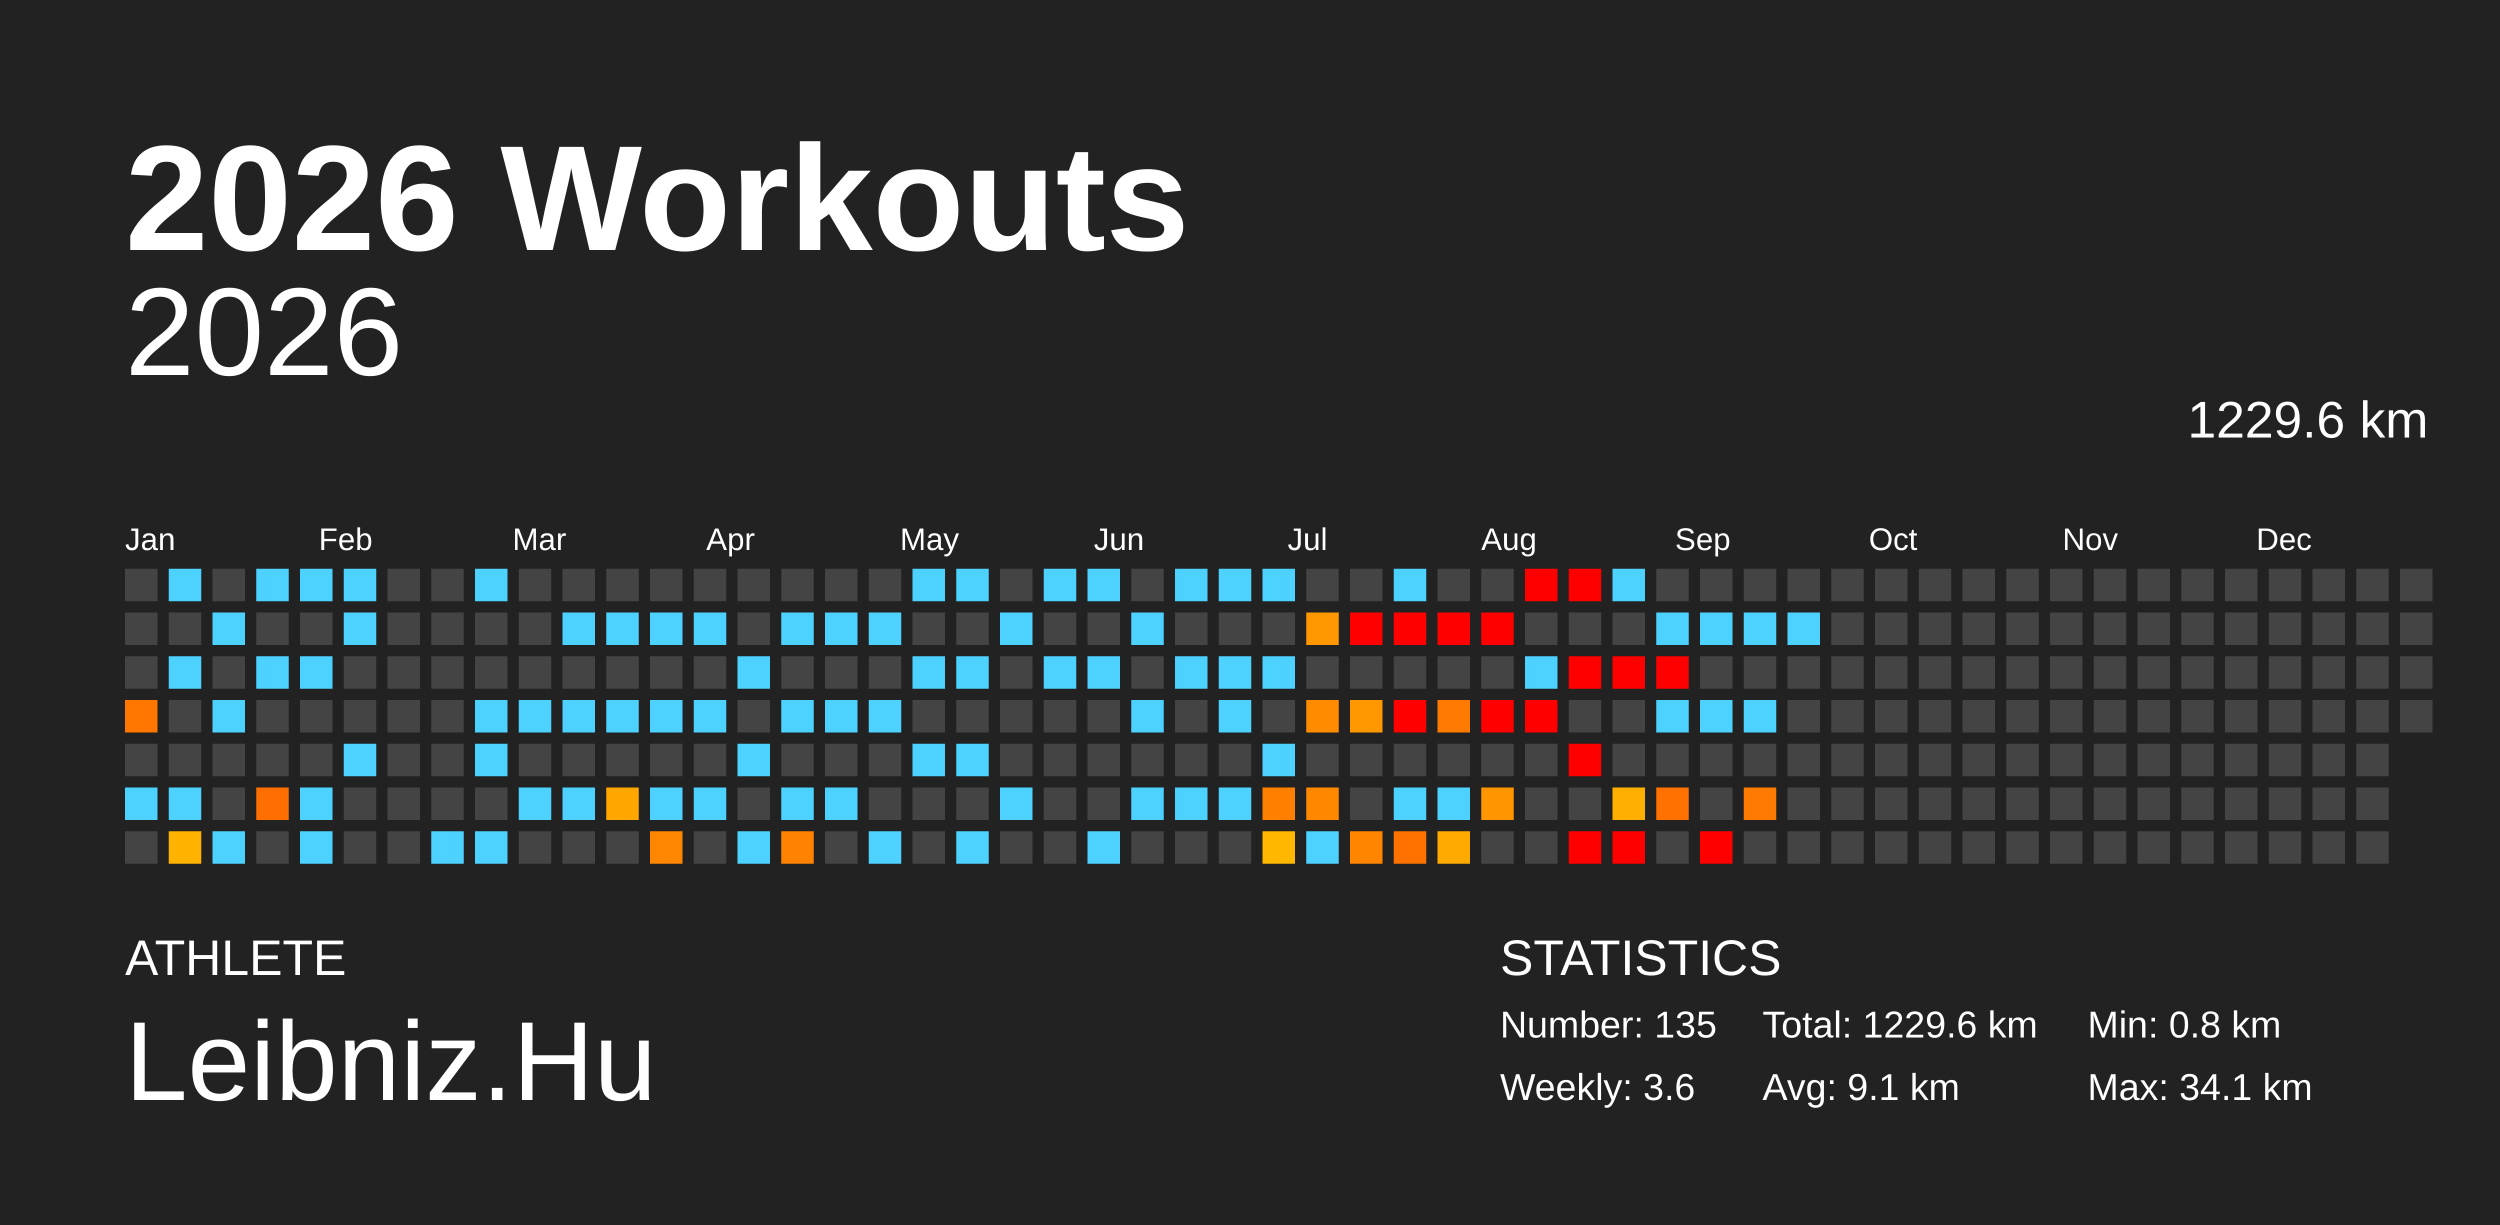
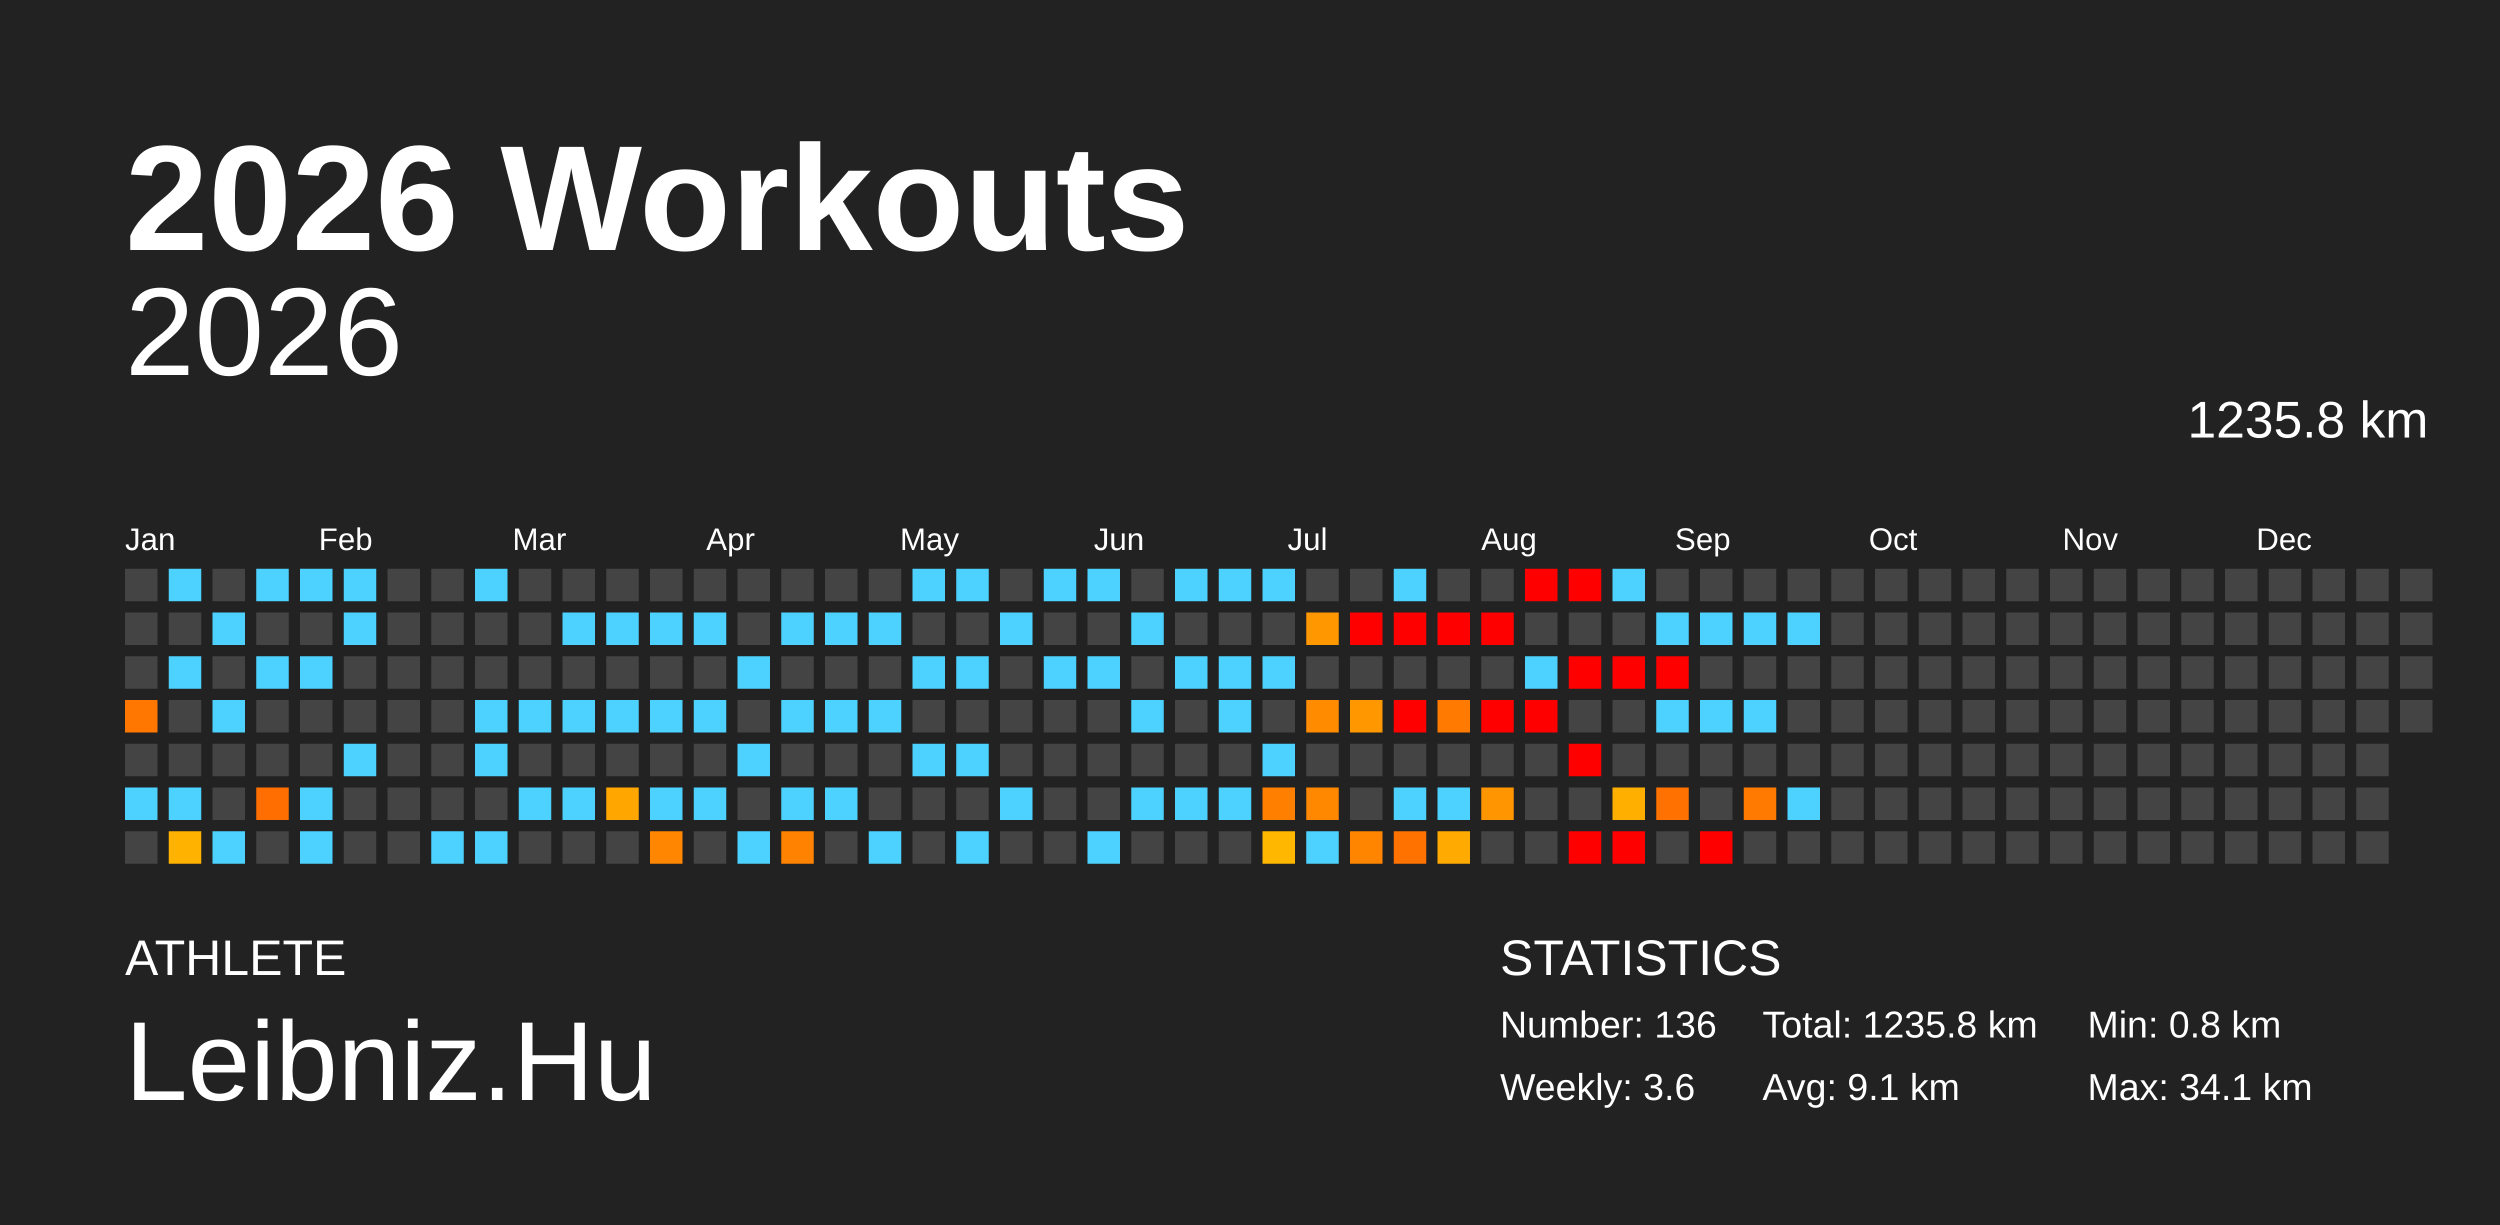
<svg xmlns="http://www.w3.org/2000/svg" baseProfile="full" height="98mm" version="1.1" viewBox="0,0,200,98" width="200mm">
  <defs />
  <rect fill="#222222" height="98" width="200" x="0" y="0" />
  <text fill="#FFFFFF" style="font-size:12px; font-family:Arial; font-weight:bold;" x="10" y="20">2026 Workouts</text>
  <text fill="#FFFFFF" style="font-size:4px; font-family:Arial" x="10" y="78">ATHLETE</text>
  <text fill="#FFFFFF" style="font-size:9px; font-family:Arial" x="10" y="88">Leibniz.Hu</text>
  <text fill="#FFFFFF" style="font-size:4px; font-family:Arial" x="120" y="78">STATISTICS</text>
-   <text fill="#FFFFFF" style="font-size:3px; font-family:Arial" x="120" y="83">Number: 135</text>
+   <text fill="#FFFFFF" style="font-size:3px; font-family:Arial" x="120" y="83">Number: 136</text>
  <text fill="#FFFFFF" style="font-size:3px; font-family:Arial" x="120" y="88">Weekly: 3.6</text>
-   <text fill="#FFFFFF" style="font-size:3px; font-family:Arial" x="141" y="83">Total: 1229.6 km</text>
+   <text fill="#FFFFFF" style="font-size:3px; font-family:Arial" x="141" y="83">Total: 1235.8 km</text>
  <text fill="#FFFFFF" style="font-size:3px; font-family:Arial" x="141" y="88">Avg: 9.1 km</text>
  <text fill="#FFFFFF" style="font-size:3px; font-family:Arial" x="167" y="83">Min: 0.8 km</text>
  <text fill="#FFFFFF" style="font-size:3px; font-family:Arial" x="167" y="88">Max: 34.1 km</text>
  <text alignment-baseline="hanging" fill="#FFFFFF" style="font-size:10.0px; font-family:Arial;" x="10" y="30">2026</text>
-   <text alignment-baseline="hanging" fill="#FFFFFF" style="font-size:4.125px; font-family:Arial;" x="175" y="35">1229.6 km</text>
+   <text alignment-baseline="hanging" fill="#FFFFFF" style="font-size:4.125px; font-family:Arial;" x="175" y="35">1235.8 km</text>
  <text fill="#FFFFFF" style="font-size:2.5px; font-family:Arial" x="10.0" y="44">Jan</text>
  <text fill="#FFFFFF" style="font-size:2.5px; font-family:Arial" x="25.5" y="44">Feb</text>
  <text fill="#FFFFFF" style="font-size:2.5px; font-family:Arial" x="41.0" y="44">Mar</text>
  <text fill="#FFFFFF" style="font-size:2.5px; font-family:Arial" x="56.5" y="44">Apr</text>
  <text fill="#FFFFFF" style="font-size:2.5px; font-family:Arial" x="72.0" y="44">May</text>
  <text fill="#FFFFFF" style="font-size:2.5px; font-family:Arial" x="87.5" y="44">Jun</text>
  <text fill="#FFFFFF" style="font-size:2.5px; font-family:Arial" x="103.0" y="44">Jul</text>
  <text fill="#FFFFFF" style="font-size:2.5px; font-family:Arial" x="118.5" y="44">Aug</text>
  <text fill="#FFFFFF" style="font-size:2.5px; font-family:Arial" x="134.0" y="44">Sep</text>
  <text fill="#FFFFFF" style="font-size:2.5px; font-family:Arial" x="149.5" y="44">Oct</text>
  <text fill="#FFFFFF" style="font-size:2.5px; font-family:Arial" x="165.0" y="44">Nov</text>
  <text fill="#FFFFFF" style="font-size:2.5px; font-family:Arial" x="180.5" y="44">Dec</text>
  <rect fill="#444444" height="2.6" width="2.6" x="10.0" y="45.5" />
  <rect fill="#444444" height="2.6" width="2.6" x="10.0" y="49.0" />
  <rect fill="#444444" height="2.6" width="2.6" x="10.0" y="52.5" />
  <rect fill="#ff7600" height="2.6" width="2.6" x="10.0" y="56.0" />
  <rect fill="#444444" height="2.6" width="2.6" x="10.0" y="59.5" />
  <rect fill="#4dd2ff" height="2.6" width="2.6" x="10.0" y="63.0" />
  <rect fill="#444444" height="2.6" width="2.6" x="10.0" y="66.5" />
  <rect fill="#4dd2ff" height="2.6" width="2.6" x="13.5" y="45.5" />
  <rect fill="#444444" height="2.6" width="2.6" x="13.5" y="49.0" />
  <rect fill="#4dd2ff" height="2.6" width="2.6" x="13.5" y="52.5" />
  <rect fill="#444444" height="2.6" width="2.6" x="13.5" y="56.0" />
  <rect fill="#444444" height="2.6" width="2.6" x="13.5" y="59.5" />
  <rect fill="#4dd2ff" height="2.6" width="2.6" x="13.5" y="63.0" />
  <rect fill="#ffb200" height="2.6" width="2.6" x="13.5" y="66.5" />
  <rect fill="#444444" height="2.6" width="2.6" x="17.0" y="45.5" />
  <rect fill="#4dd2ff" height="2.6" width="2.6" x="17.0" y="49.0" />
  <rect fill="#444444" height="2.6" width="2.6" x="17.0" y="52.5" />
  <rect fill="#4dd2ff" height="2.6" width="2.6" x="17.0" y="56.0" />
  <rect fill="#444444" height="2.6" width="2.6" x="17.0" y="59.5" />
  <rect fill="#444444" height="2.6" width="2.6" x="17.0" y="63.0" />
  <rect fill="#4dd2ff" height="2.6" width="2.6" x="17.0" y="66.5" />
  <rect fill="#4dd2ff" height="2.6" width="2.6" x="20.5" y="45.5" />
  <rect fill="#444444" height="2.6" width="2.6" x="20.5" y="49.0" />
  <rect fill="#4dd2ff" height="2.6" width="2.6" x="20.5" y="52.5" />
  <rect fill="#444444" height="2.6" width="2.6" x="20.5" y="56.0" />
  <rect fill="#444444" height="2.6" width="2.6" x="20.5" y="59.5" />
  <rect fill="#ff6e00" height="2.6" width="2.6" x="20.5" y="63.0" />
  <rect fill="#444444" height="2.6" width="2.6" x="20.5" y="66.5" />
  <rect fill="#4dd2ff" height="2.6" width="2.6" x="24.0" y="45.5" />
  <rect fill="#444444" height="2.6" width="2.6" x="24.0" y="49.0" />
  <rect fill="#4dd2ff" height="2.6" width="2.6" x="24.0" y="52.5" />
  <rect fill="#444444" height="2.6" width="2.6" x="24.0" y="56.0" />
  <rect fill="#444444" height="2.6" width="2.6" x="24.0" y="59.5" />
  <rect fill="#4dd2ff" height="2.6" width="2.6" x="24.0" y="63.0" />
  <rect fill="#4dd2ff" height="2.6" width="2.6" x="24.0" y="66.5" />
  <rect fill="#4dd2ff" height="2.6" width="2.6" x="27.5" y="45.5" />
  <rect fill="#4dd2ff" height="2.6" width="2.6" x="27.5" y="49.0" />
  <rect fill="#444444" height="2.6" width="2.6" x="27.5" y="52.5" />
  <rect fill="#444444" height="2.6" width="2.6" x="27.5" y="56.0" />
  <rect fill="#4dd2ff" height="2.6" width="2.6" x="27.5" y="59.5" />
  <rect fill="#444444" height="2.6" width="2.6" x="27.5" y="63.0" />
  <rect fill="#444444" height="2.6" width="2.6" x="27.5" y="66.5" />
  <rect fill="#444444" height="2.6" width="2.6" x="31.0" y="45.5" />
  <rect fill="#444444" height="2.6" width="2.6" x="31.0" y="49.0" />
  <rect fill="#444444" height="2.6" width="2.6" x="31.0" y="52.5" />
  <rect fill="#444444" height="2.6" width="2.6" x="31.0" y="56.0" />
  <rect fill="#444444" height="2.6" width="2.6" x="31.0" y="59.5" />
  <rect fill="#444444" height="2.6" width="2.6" x="31.0" y="63.0" />
  <rect fill="#444444" height="2.6" width="2.6" x="31.0" y="66.5" />
  <rect fill="#444444" height="2.6" width="2.6" x="34.5" y="45.5" />
  <rect fill="#444444" height="2.6" width="2.6" x="34.5" y="49.0" />
  <rect fill="#444444" height="2.6" width="2.6" x="34.5" y="52.5" />
  <rect fill="#444444" height="2.6" width="2.6" x="34.5" y="56.0" />
  <rect fill="#444444" height="2.6" width="2.6" x="34.5" y="59.5" />
  <rect fill="#444444" height="2.6" width="2.6" x="34.5" y="63.0" />
  <rect fill="#4dd2ff" height="2.6" width="2.6" x="34.5" y="66.5" />
  <rect fill="#4dd2ff" height="2.6" width="2.6" x="38.0" y="45.5" />
  <rect fill="#444444" height="2.6" width="2.6" x="38.0" y="49.0" />
  <rect fill="#444444" height="2.6" width="2.6" x="38.0" y="52.5" />
  <rect fill="#4dd2ff" height="2.6" width="2.6" x="38.0" y="56.0" />
  <rect fill="#4dd2ff" height="2.6" width="2.6" x="38.0" y="59.5" />
  <rect fill="#444444" height="2.6" width="2.6" x="38.0" y="63.0" />
  <rect fill="#4dd2ff" height="2.6" width="2.6" x="38.0" y="66.5" />
  <rect fill="#444444" height="2.6" width="2.6" x="41.5" y="45.5" />
  <rect fill="#444444" height="2.6" width="2.6" x="41.5" y="49.0" />
  <rect fill="#444444" height="2.6" width="2.6" x="41.5" y="52.5" />
  <rect fill="#4dd2ff" height="2.6" width="2.6" x="41.5" y="56.0" />
  <rect fill="#444444" height="2.6" width="2.6" x="41.5" y="59.5" />
  <rect fill="#4dd2ff" height="2.6" width="2.6" x="41.5" y="63.0" />
  <rect fill="#444444" height="2.6" width="2.6" x="41.5" y="66.5" />
  <rect fill="#444444" height="2.6" width="2.6" x="45.0" y="45.5" />
  <rect fill="#4dd2ff" height="2.6" width="2.6" x="45.0" y="49.0" />
  <rect fill="#444444" height="2.6" width="2.6" x="45.0" y="52.5" />
  <rect fill="#4dd2ff" height="2.6" width="2.6" x="45.0" y="56.0" />
  <rect fill="#444444" height="2.6" width="2.6" x="45.0" y="59.5" />
  <rect fill="#4dd2ff" height="2.6" width="2.6" x="45.0" y="63.0" />
  <rect fill="#444444" height="2.6" width="2.6" x="45.0" y="66.5" />
  <rect fill="#444444" height="2.6" width="2.6" x="48.5" y="45.5" />
  <rect fill="#4dd2ff" height="2.6" width="2.6" x="48.5" y="49.0" />
  <rect fill="#444444" height="2.6" width="2.6" x="48.5" y="52.5" />
  <rect fill="#4dd2ff" height="2.6" width="2.6" x="48.5" y="56.0" />
  <rect fill="#444444" height="2.6" width="2.6" x="48.5" y="59.5" />
  <rect fill="#ffa600" height="2.6" width="2.6" x="48.5" y="63.0" />
  <rect fill="#444444" height="2.6" width="2.6" x="48.5" y="66.5" />
  <rect fill="#444444" height="2.6" width="2.6" x="52.0" y="45.5" />
  <rect fill="#4dd2ff" height="2.6" width="2.6" x="52.0" y="49.0" />
  <rect fill="#444444" height="2.6" width="2.6" x="52.0" y="52.5" />
  <rect fill="#4dd2ff" height="2.6" width="2.6" x="52.0" y="56.0" />
  <rect fill="#444444" height="2.6" width="2.6" x="52.0" y="59.5" />
  <rect fill="#4dd2ff" height="2.6" width="2.6" x="52.0" y="63.0" />
  <rect fill="#ff8600" height="2.6" width="2.6" x="52.0" y="66.5" />
  <rect fill="#444444" height="2.6" width="2.6" x="55.5" y="45.5" />
  <rect fill="#4dd2ff" height="2.6" width="2.6" x="55.5" y="49.0" />
  <rect fill="#444444" height="2.6" width="2.6" x="55.5" y="52.5" />
  <rect fill="#4dd2ff" height="2.6" width="2.6" x="55.5" y="56.0" />
  <rect fill="#444444" height="2.6" width="2.6" x="55.5" y="59.5" />
  <rect fill="#4dd2ff" height="2.6" width="2.6" x="55.5" y="63.0" />
  <rect fill="#444444" height="2.6" width="2.6" x="55.5" y="66.5" />
  <rect fill="#444444" height="2.6" width="2.6" x="59.0" y="45.5" />
  <rect fill="#444444" height="2.6" width="2.6" x="59.0" y="49.0" />
  <rect fill="#4dd2ff" height="2.6" width="2.6" x="59.0" y="52.5" />
  <rect fill="#444444" height="2.6" width="2.6" x="59.0" y="56.0" />
  <rect fill="#4dd2ff" height="2.6" width="2.6" x="59.0" y="59.5" />
  <rect fill="#444444" height="2.6" width="2.6" x="59.0" y="63.0" />
  <rect fill="#4dd2ff" height="2.6" width="2.6" x="59.0" y="66.5" />
  <rect fill="#444444" height="2.6" width="2.6" x="62.5" y="45.5" />
  <rect fill="#4dd2ff" height="2.6" width="2.6" x="62.5" y="49.0" />
  <rect fill="#444444" height="2.6" width="2.6" x="62.5" y="52.5" />
  <rect fill="#4dd2ff" height="2.6" width="2.6" x="62.5" y="56.0" />
  <rect fill="#444444" height="2.6" width="2.6" x="62.5" y="59.5" />
  <rect fill="#4dd2ff" height="2.6" width="2.6" x="62.5" y="63.0" />
  <rect fill="#ff8200" height="2.6" width="2.6" x="62.5" y="66.5" />
  <rect fill="#444444" height="2.6" width="2.6" x="66.0" y="45.5" />
  <rect fill="#4dd2ff" height="2.6" width="2.6" x="66.0" y="49.0" />
  <rect fill="#444444" height="2.6" width="2.6" x="66.0" y="52.5" />
  <rect fill="#4dd2ff" height="2.6" width="2.6" x="66.0" y="56.0" />
  <rect fill="#444444" height="2.6" width="2.6" x="66.0" y="59.5" />
  <rect fill="#4dd2ff" height="2.6" width="2.6" x="66.0" y="63.0" />
  <rect fill="#444444" height="2.6" width="2.6" x="66.0" y="66.5" />
  <rect fill="#444444" height="2.6" width="2.6" x="69.5" y="45.5" />
  <rect fill="#4dd2ff" height="2.6" width="2.6" x="69.5" y="49.0" />
  <rect fill="#444444" height="2.6" width="2.6" x="69.5" y="52.5" />
  <rect fill="#4dd2ff" height="2.6" width="2.6" x="69.5" y="56.0" />
  <rect fill="#444444" height="2.6" width="2.6" x="69.5" y="59.5" />
  <rect fill="#444444" height="2.6" width="2.6" x="69.5" y="63.0" />
  <rect fill="#4dd2ff" height="2.6" width="2.6" x="69.5" y="66.5" />
  <rect fill="#4dd2ff" height="2.6" width="2.6" x="73.0" y="45.5" />
  <rect fill="#444444" height="2.6" width="2.6" x="73.0" y="49.0" />
  <rect fill="#4dd2ff" height="2.6" width="2.6" x="73.0" y="52.5" />
  <rect fill="#444444" height="2.6" width="2.6" x="73.0" y="56.0" />
  <rect fill="#4dd2ff" height="2.6" width="2.6" x="73.0" y="59.5" />
  <rect fill="#444444" height="2.6" width="2.6" x="73.0" y="63.0" />
  <rect fill="#444444" height="2.6" width="2.6" x="73.0" y="66.5" />
  <rect fill="#4dd2ff" height="2.6" width="2.6" x="76.5" y="45.5" />
  <rect fill="#444444" height="2.6" width="2.6" x="76.5" y="49.0" />
  <rect fill="#4dd2ff" height="2.6" width="2.6" x="76.5" y="52.5" />
  <rect fill="#444444" height="2.6" width="2.6" x="76.5" y="56.0" />
  <rect fill="#4dd2ff" height="2.6" width="2.6" x="76.5" y="59.5" />
  <rect fill="#444444" height="2.6" width="2.6" x="76.5" y="63.0" />
  <rect fill="#4dd2ff" height="2.6" width="2.6" x="76.5" y="66.5" />
  <rect fill="#444444" height="2.6" width="2.6" x="80.0" y="45.5" />
  <rect fill="#4dd2ff" height="2.6" width="2.6" x="80.0" y="49.0" />
  <rect fill="#444444" height="2.6" width="2.6" x="80.0" y="52.5" />
  <rect fill="#444444" height="2.6" width="2.6" x="80.0" y="56.0" />
  <rect fill="#444444" height="2.6" width="2.6" x="80.0" y="59.5" />
  <rect fill="#4dd2ff" height="2.6" width="2.6" x="80.0" y="63.0" />
  <rect fill="#444444" height="2.6" width="2.6" x="80.0" y="66.5" />
  <rect fill="#4dd2ff" height="2.6" width="2.6" x="83.5" y="45.5" />
  <rect fill="#444444" height="2.6" width="2.6" x="83.5" y="49.0" />
  <rect fill="#4dd2ff" height="2.6" width="2.6" x="83.5" y="52.5" />
  <rect fill="#444444" height="2.6" width="2.6" x="83.5" y="56.0" />
  <rect fill="#444444" height="2.6" width="2.6" x="83.5" y="59.5" />
  <rect fill="#444444" height="2.6" width="2.6" x="83.5" y="63.0" />
  <rect fill="#444444" height="2.6" width="2.6" x="83.5" y="66.5" />
  <rect fill="#4dd2ff" height="2.6" width="2.6" x="87.0" y="45.5" />
  <rect fill="#444444" height="2.6" width="2.6" x="87.0" y="49.0" />
  <rect fill="#4dd2ff" height="2.6" width="2.6" x="87.0" y="52.5" />
  <rect fill="#444444" height="2.6" width="2.6" x="87.0" y="56.0" />
  <rect fill="#444444" height="2.6" width="2.6" x="87.0" y="59.5" />
  <rect fill="#444444" height="2.6" width="2.6" x="87.0" y="63.0" />
  <rect fill="#4dd2ff" height="2.6" width="2.6" x="87.0" y="66.5" />
  <rect fill="#444444" height="2.6" width="2.6" x="90.5" y="45.5" />
  <rect fill="#4dd2ff" height="2.6" width="2.6" x="90.5" y="49.0" />
  <rect fill="#444444" height="2.6" width="2.6" x="90.5" y="52.5" />
  <rect fill="#4dd2ff" height="2.6" width="2.6" x="90.5" y="56.0" />
  <rect fill="#444444" height="2.6" width="2.6" x="90.5" y="59.5" />
  <rect fill="#4dd2ff" height="2.6" width="2.6" x="90.5" y="63.0" />
  <rect fill="#444444" height="2.6" width="2.6" x="90.5" y="66.5" />
  <rect fill="#4dd2ff" height="2.6" width="2.6" x="94.0" y="45.5" />
  <rect fill="#444444" height="2.6" width="2.6" x="94.0" y="49.0" />
  <rect fill="#4dd2ff" height="2.6" width="2.6" x="94.0" y="52.5" />
  <rect fill="#444444" height="2.6" width="2.6" x="94.0" y="56.0" />
  <rect fill="#444444" height="2.6" width="2.6" x="94.0" y="59.5" />
  <rect fill="#4dd2ff" height="2.6" width="2.6" x="94.0" y="63.0" />
  <rect fill="#444444" height="2.6" width="2.6" x="94.0" y="66.5" />
  <rect fill="#4dd2ff" height="2.6" width="2.6" x="97.5" y="45.5" />
  <rect fill="#444444" height="2.6" width="2.6" x="97.5" y="49.0" />
  <rect fill="#4dd2ff" height="2.6" width="2.6" x="97.5" y="52.5" />
  <rect fill="#4dd2ff" height="2.6" width="2.6" x="97.5" y="56.0" />
  <rect fill="#444444" height="2.6" width="2.6" x="97.5" y="59.5" />
  <rect fill="#4dd2ff" height="2.6" width="2.6" x="97.5" y="63.0" />
  <rect fill="#444444" height="2.6" width="2.6" x="97.5" y="66.5" />
  <rect fill="#4dd2ff" height="2.6" width="2.6" x="101.0" y="45.5" />
  <rect fill="#444444" height="2.6" width="2.6" x="101.0" y="49.0" />
  <rect fill="#4dd2ff" height="2.6" width="2.6" x="101.0" y="52.5" />
  <rect fill="#444444" height="2.6" width="2.6" x="101.0" y="56.0" />
  <rect fill="#4dd2ff" height="2.6" width="2.6" x="101.0" y="59.5" />
  <rect fill="#ff7f00" height="2.6" width="2.6" x="101.0" y="63.0" />
  <rect fill="#ffb700" height="2.6" width="2.6" x="101.0" y="66.5" />
  <rect fill="#444444" height="2.6" width="2.6" x="104.5" y="45.5" />
  <rect fill="#ff9700" height="2.6" width="2.6" x="104.5" y="49.0" />
  <rect fill="#444444" height="2.6" width="2.6" x="104.5" y="52.5" />
  <rect fill="#ff8b00" height="2.6" width="2.6" x="104.5" y="56.0" />
  <rect fill="#444444" height="2.6" width="2.6" x="104.5" y="59.5" />
  <rect fill="#ff8800" height="2.6" width="2.6" x="104.5" y="63.0" />
  <rect fill="#4dd2ff" height="2.6" width="2.6" x="104.5" y="66.5" />
  <rect fill="#444444" height="2.6" width="2.6" x="108.0" y="45.5" />
  <rect fill="red" height="2.6" width="2.6" x="108.0" y="49.0" />
  <rect fill="#444444" height="2.6" width="2.6" x="108.0" y="52.5" />
  <rect fill="#ff9800" height="2.6" width="2.6" x="108.0" y="56.0" />
  <rect fill="#444444" height="2.6" width="2.6" x="108.0" y="59.5" />
  <rect fill="#444444" height="2.6" width="2.6" x="108.0" y="63.0" />
  <rect fill="#ff8500" height="2.6" width="2.6" x="108.0" y="66.5" />
  <rect fill="#4dd2ff" height="2.6" width="2.6" x="111.5" y="45.5" />
  <rect fill="red" height="2.6" width="2.6" x="111.5" y="49.0" />
  <rect fill="#444444" height="2.6" width="2.6" x="111.5" y="52.5" />
  <rect fill="red" height="2.6" width="2.6" x="111.5" y="56.0" />
  <rect fill="#444444" height="2.6" width="2.6" x="111.5" y="59.5" />
  <rect fill="#4dd2ff" height="2.6" width="2.6" x="111.5" y="63.0" />
  <rect fill="#ff7200" height="2.6" width="2.6" x="111.5" y="66.5" />
  <rect fill="#444444" height="2.6" width="2.6" x="115.0" y="45.5" />
  <rect fill="red" height="2.6" width="2.6" x="115.0" y="49.0" />
  <rect fill="#444444" height="2.6" width="2.6" x="115.0" y="52.5" />
  <rect fill="#ff7a00" height="2.6" width="2.6" x="115.0" y="56.0" />
  <rect fill="#444444" height="2.6" width="2.6" x="115.0" y="59.5" />
  <rect fill="#4dd2ff" height="2.6" width="2.6" x="115.0" y="63.0" />
  <rect fill="#ffaa00" height="2.6" width="2.6" x="115.0" y="66.5" />
  <rect fill="#444444" height="2.6" width="2.6" x="118.5" y="45.5" />
  <rect fill="red" height="2.6" width="2.6" x="118.5" y="49.0" />
  <rect fill="#444444" height="2.6" width="2.6" x="118.5" y="52.5" />
  <rect fill="red" height="2.6" width="2.6" x="118.5" y="56.0" />
  <rect fill="#444444" height="2.6" width="2.6" x="118.5" y="59.5" />
  <rect fill="#ff9500" height="2.6" width="2.6" x="118.5" y="63.0" />
  <rect fill="#444444" height="2.6" width="2.6" x="118.5" y="66.5" />
  <rect fill="red" height="2.6" width="2.6" x="122.0" y="45.5" />
  <rect fill="#444444" height="2.6" width="2.6" x="122.0" y="49.0" />
  <rect fill="#4dd2ff" height="2.6" width="2.6" x="122.0" y="52.5" />
  <rect fill="red" height="2.6" width="2.6" x="122.0" y="56.0" />
  <rect fill="#444444" height="2.6" width="2.6" x="122.0" y="59.5" />
  <rect fill="#444444" height="2.6" width="2.6" x="122.0" y="63.0" />
  <rect fill="#444444" height="2.6" width="2.6" x="122.0" y="66.5" />
  <rect fill="red" height="2.6" width="2.6" x="125.5" y="45.5" />
  <rect fill="#444444" height="2.6" width="2.6" x="125.5" y="49.0" />
  <rect fill="red" height="2.6" width="2.6" x="125.5" y="52.5" />
  <rect fill="#444444" height="2.6" width="2.6" x="125.5" y="56.0" />
  <rect fill="red" height="2.6" width="2.6" x="125.5" y="59.5" />
  <rect fill="#444444" height="2.6" width="2.6" x="125.5" y="63.0" />
  <rect fill="red" height="2.6" width="2.6" x="125.5" y="66.5" />
  <rect fill="#4dd2ff" height="2.6" width="2.6" x="129.0" y="45.5" />
  <rect fill="#444444" height="2.6" width="2.6" x="129.0" y="49.0" />
  <rect fill="red" height="2.6" width="2.6" x="129.0" y="52.5" />
  <rect fill="#444444" height="2.6" width="2.6" x="129.0" y="56.0" />
  <rect fill="#444444" height="2.6" width="2.6" x="129.0" y="59.5" />
  <rect fill="#ffaf00" height="2.6" width="2.6" x="129.0" y="63.0" />
  <rect fill="red" height="2.6" width="2.6" x="129.0" y="66.5" />
  <rect fill="#444444" height="2.6" width="2.6" x="132.5" y="45.5" />
  <rect fill="#4dd2ff" height="2.6" width="2.6" x="132.5" y="49.0" />
  <rect fill="red" height="2.6" width="2.6" x="132.5" y="52.5" />
  <rect fill="#4dd2ff" height="2.6" width="2.6" x="132.5" y="56.0" />
  <rect fill="#444444" height="2.6" width="2.6" x="132.5" y="59.5" />
  <rect fill="#ff7100" height="2.6" width="2.6" x="132.5" y="63.0" />
  <rect fill="#444444" height="2.6" width="2.6" x="132.5" y="66.5" />
  <rect fill="#444444" height="2.6" width="2.6" x="136.0" y="45.5" />
  <rect fill="#4dd2ff" height="2.6" width="2.6" x="136.0" y="49.0" />
  <rect fill="#444444" height="2.6" width="2.6" x="136.0" y="52.5" />
  <rect fill="#4dd2ff" height="2.6" width="2.6" x="136.0" y="56.0" />
  <rect fill="#444444" height="2.6" width="2.6" x="136.0" y="59.5" />
  <rect fill="#444444" height="2.6" width="2.6" x="136.0" y="63.0" />
  <rect fill="red" height="2.6" width="2.6" x="136.0" y="66.5" />
  <rect fill="#444444" height="2.6" width="2.6" x="139.5" y="45.5" />
  <rect fill="#4dd2ff" height="2.6" width="2.6" x="139.5" y="49.0" />
  <rect fill="#444444" height="2.6" width="2.6" x="139.5" y="52.5" />
  <rect fill="#4dd2ff" height="2.6" width="2.6" x="139.5" y="56.0" />
  <rect fill="#444444" height="2.6" width="2.6" x="139.5" y="59.5" />
  <rect fill="#ff7a00" height="2.6" width="2.6" x="139.5" y="63.0" />
  <rect fill="#444444" height="2.6" width="2.6" x="139.5" y="66.5" />
  <rect fill="#444444" height="2.6" width="2.6" x="143.0" y="45.5" />
  <rect fill="#4dd2ff" height="2.6" width="2.6" x="143.0" y="49.0" />
  <rect fill="#444444" height="2.6" width="2.6" x="143.0" y="52.5" />
  <rect fill="#444444" height="2.6" width="2.6" x="143.0" y="56.0" />
  <rect fill="#444444" height="2.6" width="2.6" x="143.0" y="59.5" />
-   <rect fill="#444444" height="2.6" width="2.6" x="143.0" y="63.0" />
+   <rect fill="#4dd2ff" height="2.6" width="2.6" x="143.0" y="63.0" />
  <rect fill="#444444" height="2.6" width="2.6" x="143.0" y="66.5" />
  <rect fill="#444444" height="2.6" width="2.6" x="146.5" y="45.5" />
  <rect fill="#444444" height="2.6" width="2.6" x="146.5" y="49.0" />
  <rect fill="#444444" height="2.6" width="2.6" x="146.5" y="52.5" />
  <rect fill="#444444" height="2.6" width="2.6" x="146.5" y="56.0" />
  <rect fill="#444444" height="2.6" width="2.6" x="146.5" y="59.5" />
  <rect fill="#444444" height="2.6" width="2.6" x="146.5" y="63.0" />
  <rect fill="#444444" height="2.6" width="2.6" x="146.5" y="66.5" />
  <rect fill="#444444" height="2.6" width="2.6" x="150.0" y="45.5" />
  <rect fill="#444444" height="2.6" width="2.6" x="150.0" y="49.0" />
  <rect fill="#444444" height="2.6" width="2.6" x="150.0" y="52.5" />
  <rect fill="#444444" height="2.6" width="2.6" x="150.0" y="56.0" />
  <rect fill="#444444" height="2.6" width="2.6" x="150.0" y="59.5" />
  <rect fill="#444444" height="2.6" width="2.6" x="150.0" y="63.0" />
  <rect fill="#444444" height="2.6" width="2.6" x="150.0" y="66.5" />
  <rect fill="#444444" height="2.6" width="2.6" x="153.5" y="45.5" />
  <rect fill="#444444" height="2.6" width="2.6" x="153.5" y="49.0" />
  <rect fill="#444444" height="2.6" width="2.6" x="153.5" y="52.5" />
  <rect fill="#444444" height="2.6" width="2.6" x="153.5" y="56.0" />
  <rect fill="#444444" height="2.6" width="2.6" x="153.5" y="59.5" />
  <rect fill="#444444" height="2.6" width="2.6" x="153.5" y="63.0" />
  <rect fill="#444444" height="2.6" width="2.6" x="153.5" y="66.5" />
  <rect fill="#444444" height="2.6" width="2.6" x="157.0" y="45.5" />
  <rect fill="#444444" height="2.6" width="2.6" x="157.0" y="49.0" />
  <rect fill="#444444" height="2.6" width="2.6" x="157.0" y="52.5" />
  <rect fill="#444444" height="2.6" width="2.6" x="157.0" y="56.0" />
  <rect fill="#444444" height="2.6" width="2.6" x="157.0" y="59.5" />
  <rect fill="#444444" height="2.6" width="2.6" x="157.0" y="63.0" />
  <rect fill="#444444" height="2.6" width="2.6" x="157.0" y="66.5" />
  <rect fill="#444444" height="2.6" width="2.6" x="160.5" y="45.5" />
  <rect fill="#444444" height="2.6" width="2.6" x="160.5" y="49.0" />
  <rect fill="#444444" height="2.6" width="2.6" x="160.5" y="52.5" />
  <rect fill="#444444" height="2.6" width="2.6" x="160.5" y="56.0" />
  <rect fill="#444444" height="2.6" width="2.6" x="160.5" y="59.5" />
  <rect fill="#444444" height="2.6" width="2.6" x="160.5" y="63.0" />
  <rect fill="#444444" height="2.6" width="2.6" x="160.5" y="66.5" />
  <rect fill="#444444" height="2.6" width="2.6" x="164.0" y="45.5" />
  <rect fill="#444444" height="2.6" width="2.6" x="164.0" y="49.0" />
  <rect fill="#444444" height="2.6" width="2.6" x="164.0" y="52.5" />
  <rect fill="#444444" height="2.6" width="2.6" x="164.0" y="56.0" />
  <rect fill="#444444" height="2.6" width="2.6" x="164.0" y="59.5" />
  <rect fill="#444444" height="2.6" width="2.6" x="164.0" y="63.0" />
  <rect fill="#444444" height="2.6" width="2.6" x="164.0" y="66.5" />
  <rect fill="#444444" height="2.6" width="2.6" x="167.5" y="45.5" />
  <rect fill="#444444" height="2.6" width="2.6" x="167.5" y="49.0" />
  <rect fill="#444444" height="2.6" width="2.6" x="167.5" y="52.5" />
  <rect fill="#444444" height="2.6" width="2.6" x="167.5" y="56.0" />
  <rect fill="#444444" height="2.6" width="2.6" x="167.5" y="59.5" />
  <rect fill="#444444" height="2.6" width="2.6" x="167.5" y="63.0" />
  <rect fill="#444444" height="2.6" width="2.6" x="167.5" y="66.5" />
  <rect fill="#444444" height="2.6" width="2.6" x="171.0" y="45.5" />
  <rect fill="#444444" height="2.6" width="2.6" x="171.0" y="49.0" />
  <rect fill="#444444" height="2.6" width="2.6" x="171.0" y="52.5" />
  <rect fill="#444444" height="2.6" width="2.6" x="171.0" y="56.0" />
  <rect fill="#444444" height="2.6" width="2.6" x="171.0" y="59.5" />
  <rect fill="#444444" height="2.6" width="2.6" x="171.0" y="63.0" />
  <rect fill="#444444" height="2.6" width="2.6" x="171.0" y="66.5" />
  <rect fill="#444444" height="2.6" width="2.6" x="174.5" y="45.5" />
  <rect fill="#444444" height="2.6" width="2.6" x="174.5" y="49.0" />
  <rect fill="#444444" height="2.6" width="2.6" x="174.5" y="52.5" />
  <rect fill="#444444" height="2.6" width="2.6" x="174.5" y="56.0" />
  <rect fill="#444444" height="2.6" width="2.6" x="174.5" y="59.5" />
  <rect fill="#444444" height="2.6" width="2.6" x="174.5" y="63.0" />
  <rect fill="#444444" height="2.6" width="2.6" x="174.5" y="66.5" />
  <rect fill="#444444" height="2.6" width="2.6" x="178.0" y="45.5" />
  <rect fill="#444444" height="2.6" width="2.6" x="178.0" y="49.0" />
  <rect fill="#444444" height="2.6" width="2.6" x="178.0" y="52.5" />
  <rect fill="#444444" height="2.6" width="2.6" x="178.0" y="56.0" />
  <rect fill="#444444" height="2.6" width="2.6" x="178.0" y="59.5" />
  <rect fill="#444444" height="2.6" width="2.6" x="178.0" y="63.0" />
  <rect fill="#444444" height="2.6" width="2.6" x="178.0" y="66.5" />
  <rect fill="#444444" height="2.6" width="2.6" x="181.5" y="45.5" />
  <rect fill="#444444" height="2.6" width="2.6" x="181.5" y="49.0" />
  <rect fill="#444444" height="2.6" width="2.6" x="181.5" y="52.5" />
  <rect fill="#444444" height="2.6" width="2.6" x="181.5" y="56.0" />
  <rect fill="#444444" height="2.6" width="2.6" x="181.5" y="59.5" />
  <rect fill="#444444" height="2.6" width="2.6" x="181.5" y="63.0" />
  <rect fill="#444444" height="2.6" width="2.6" x="181.5" y="66.5" />
  <rect fill="#444444" height="2.6" width="2.6" x="185.0" y="45.5" />
  <rect fill="#444444" height="2.6" width="2.6" x="185.0" y="49.0" />
  <rect fill="#444444" height="2.6" width="2.6" x="185.0" y="52.5" />
  <rect fill="#444444" height="2.6" width="2.6" x="185.0" y="56.0" />
  <rect fill="#444444" height="2.6" width="2.6" x="185.0" y="59.5" />
  <rect fill="#444444" height="2.6" width="2.6" x="185.0" y="63.0" />
  <rect fill="#444444" height="2.6" width="2.6" x="185.0" y="66.5" />
  <rect fill="#444444" height="2.6" width="2.6" x="188.5" y="45.5" />
  <rect fill="#444444" height="2.6" width="2.6" x="188.5" y="49.0" />
  <rect fill="#444444" height="2.6" width="2.6" x="188.5" y="52.5" />
  <rect fill="#444444" height="2.6" width="2.6" x="188.5" y="56.0" />
  <rect fill="#444444" height="2.6" width="2.6" x="188.5" y="59.5" />
  <rect fill="#444444" height="2.6" width="2.6" x="188.5" y="63.0" />
  <rect fill="#444444" height="2.6" width="2.6" x="188.5" y="66.5" />
  <rect fill="#444444" height="2.6" width="2.6" x="192.0" y="45.5" />
  <rect fill="#444444" height="2.6" width="2.6" x="192.0" y="49.0" />
  <rect fill="#444444" height="2.6" width="2.6" x="192.0" y="52.5" />
  <rect fill="#444444" height="2.6" width="2.6" x="192.0" y="56.0" />
</svg>
